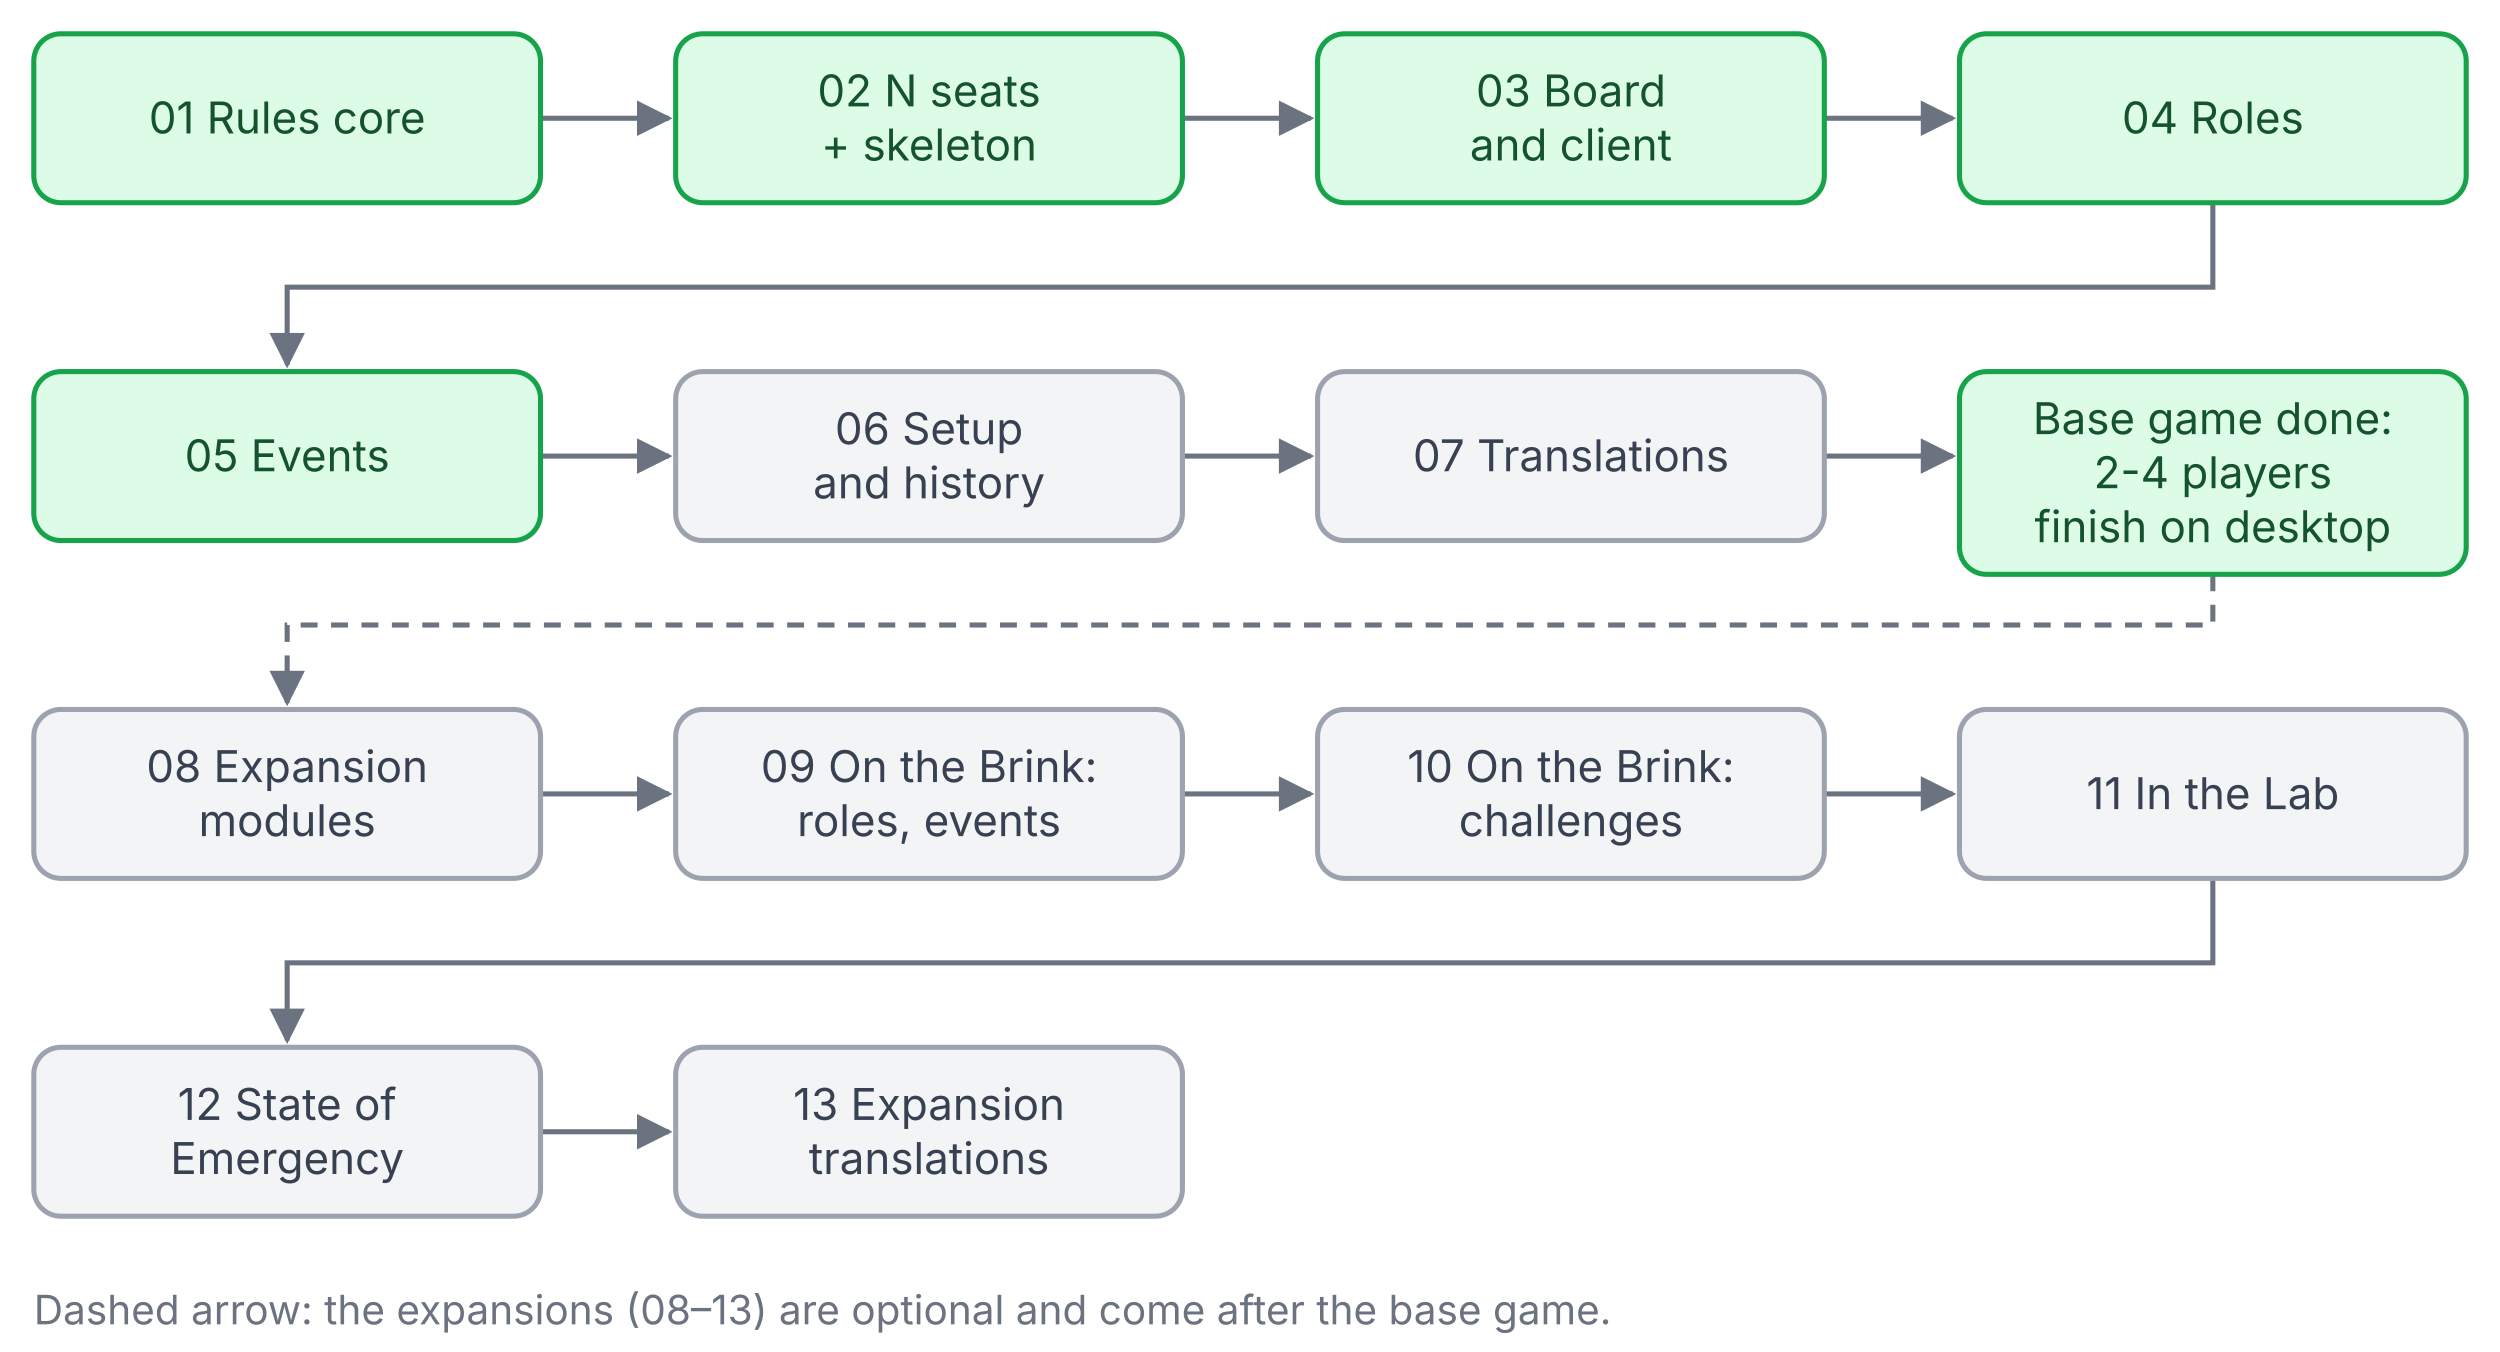
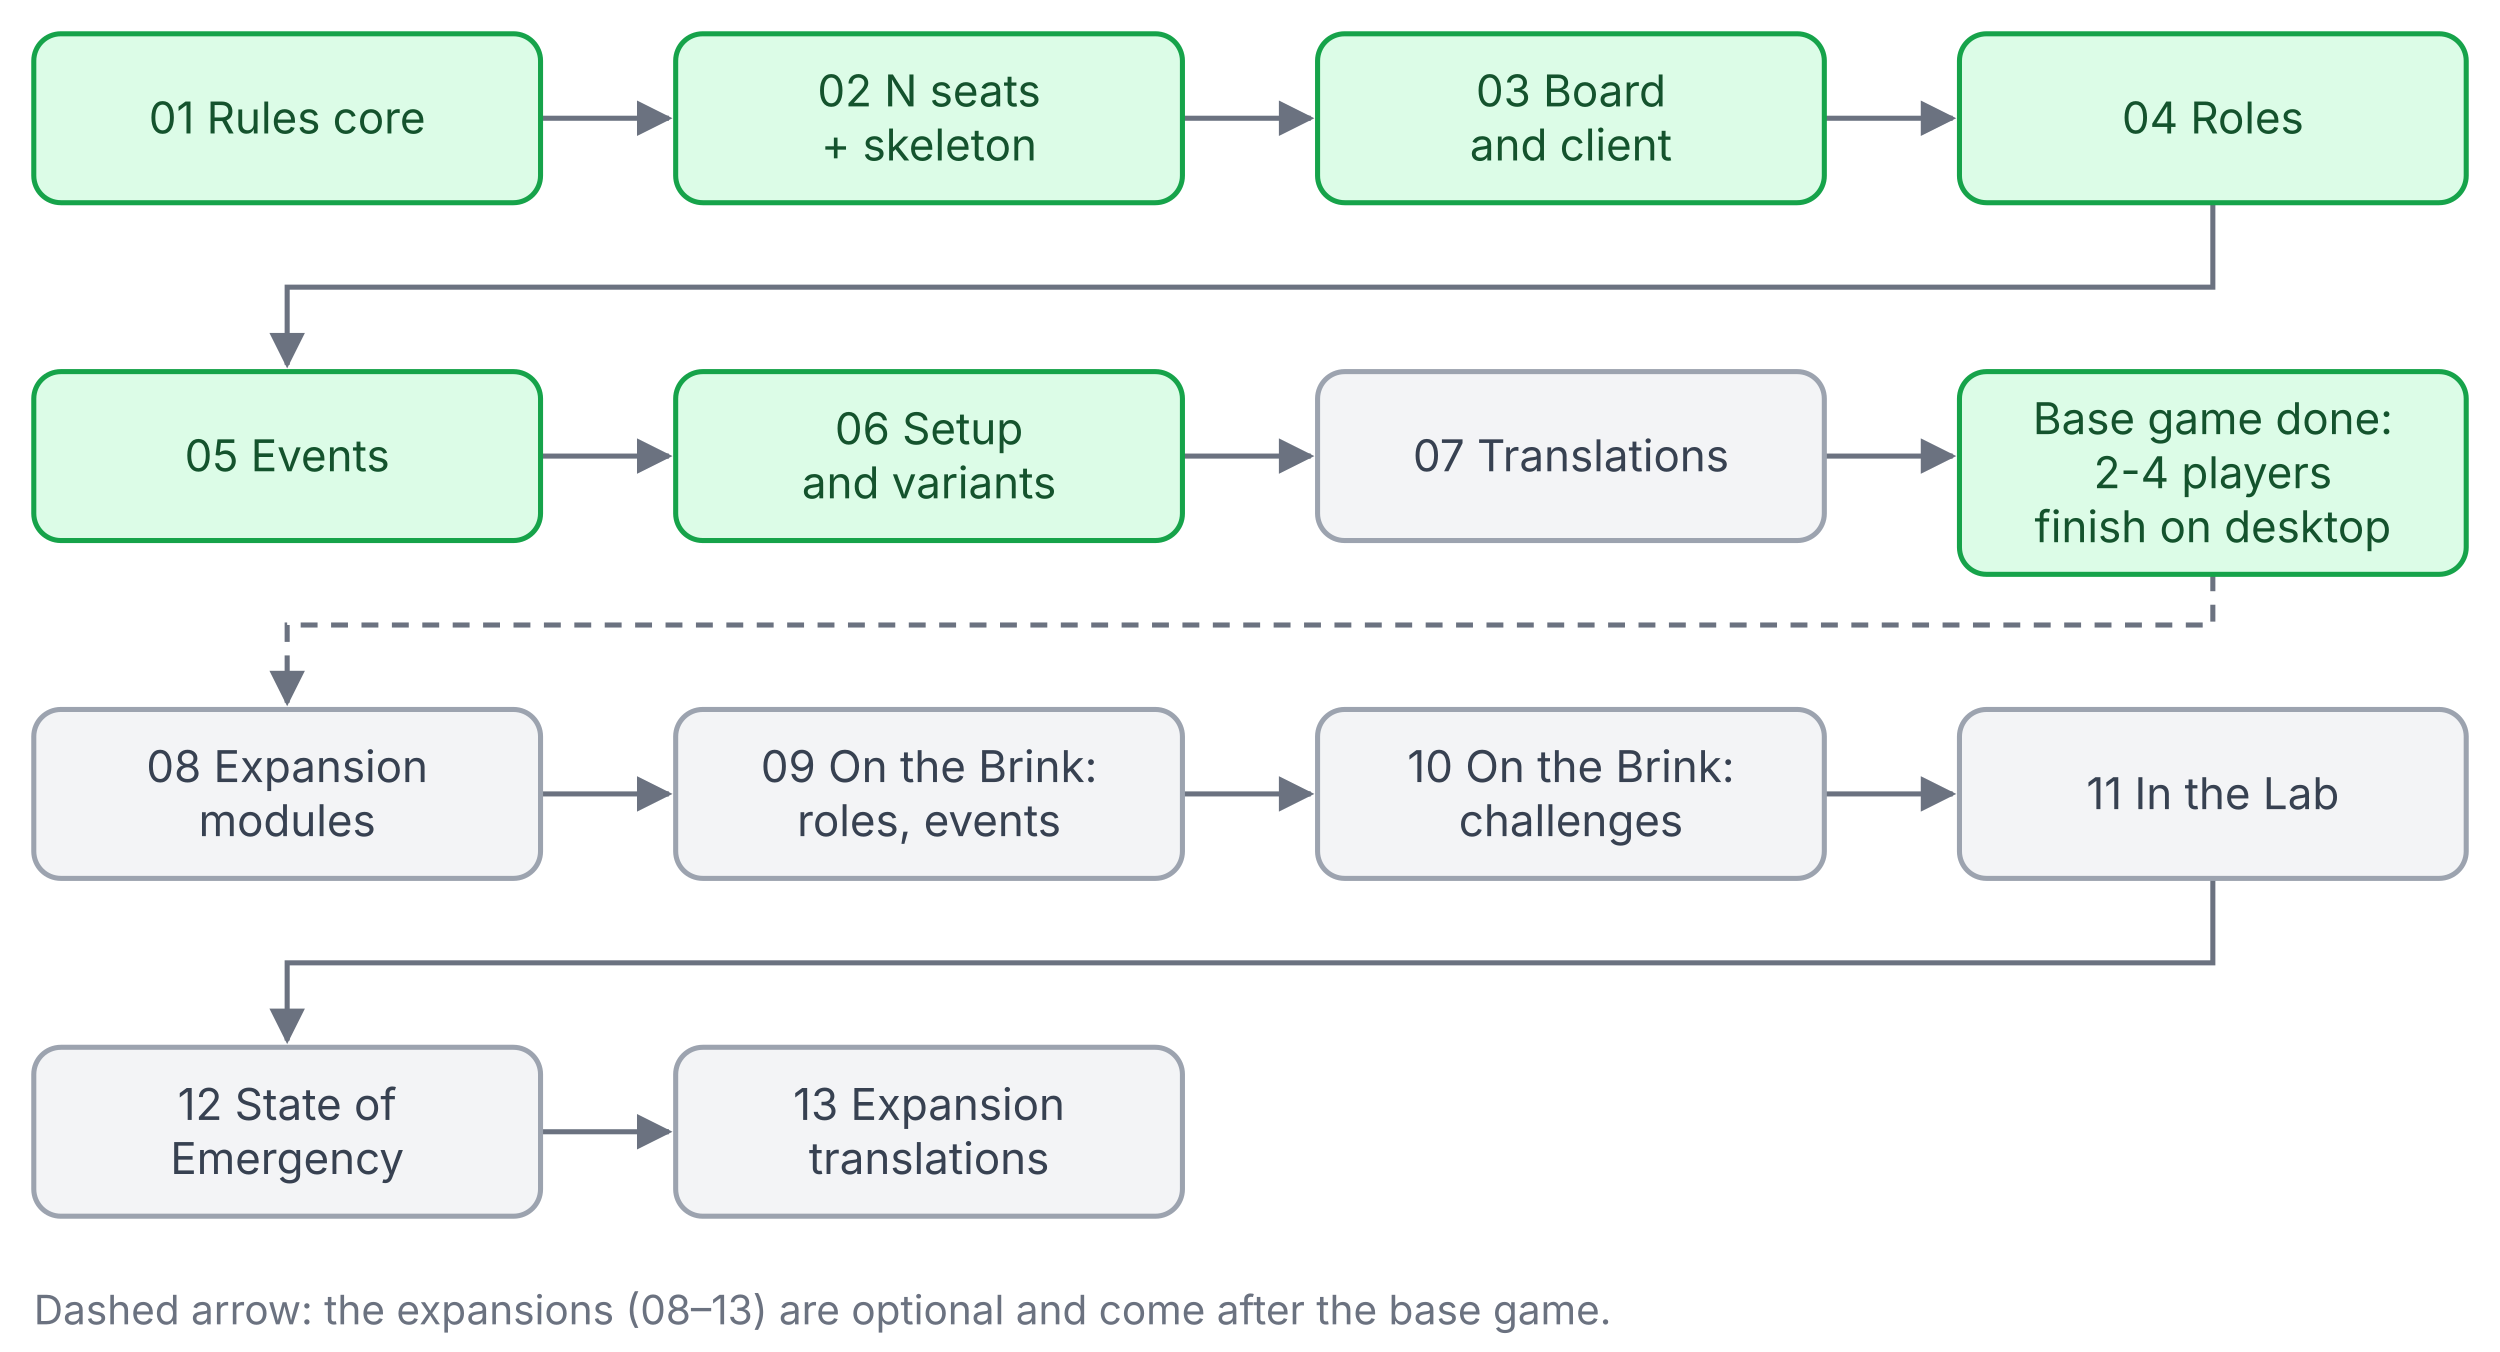
<svg xmlns="http://www.w3.org/2000/svg" viewBox="0 0 740 400" width="740" height="400" font-family="system-ui,-apple-system,Segoe UI,sans-serif" font-size="13" role="img" aria-label="Pandemic phases 01 to 07 make the base game; 08 to 13 are the optional expansions">
  <defs>
    <marker id="a" viewBox="0 0 10 10" refX="9" refY="5" markerWidth="7" markerHeight="7" orient="auto">
      <path d="M0 0L10 5L0 10z" fill="#6b7280" />
    </marker>
  </defs>
  <path d="M160 35H198" fill="none" stroke="#6b7280" stroke-width="1.5" marker-end="url(#a)" />
  <path d="M350 35H388" fill="none" stroke="#6b7280" stroke-width="1.5" marker-end="url(#a)" />
  <path d="M540 35H578" fill="none" stroke="#6b7280" stroke-width="1.5" marker-end="url(#a)" />
  <path d="M160 135H198" fill="none" stroke="#6b7280" stroke-width="1.5" marker-end="url(#a)" />
  <path d="M350 135H388" fill="none" stroke="#6b7280" stroke-width="1.5" marker-end="url(#a)" />
  <path d="M540 135H578" fill="none" stroke="#6b7280" stroke-width="1.5" marker-end="url(#a)" />
  <path d="M160 235H198" fill="none" stroke="#6b7280" stroke-width="1.5" marker-end="url(#a)" />
  <path d="M350 235H388" fill="none" stroke="#6b7280" stroke-width="1.5" marker-end="url(#a)" />
  <path d="M540 235H578" fill="none" stroke="#6b7280" stroke-width="1.5" marker-end="url(#a)" />
  <path d="M160 335H198" fill="none" stroke="#6b7280" stroke-width="1.5" marker-end="url(#a)" />
  <path d="M655.0 60V85H85.0V108" fill="none" stroke="#6b7280" stroke-width="1.5" marker-end="url(#a)" />
  <path d="M655.0 170V185H85.0V208" fill="none" stroke="#6b7280" stroke-width="1.5" stroke-dasharray="5 4" marker-end="url(#a)" />
  <path d="M655.0 260V285H85.0V308" fill="none" stroke="#6b7280" stroke-width="1.5" marker-end="url(#a)" />
  <rect x="10" y="10" width="150" height="50" rx="8" fill="#dcfce7" stroke="#16a34a" stroke-width="1.5" />
  <text x="85.0" y="39.5" text-anchor="middle" fill="#14532d">01 Rules core</text>
  <rect x="200" y="10" width="150" height="50" rx="8" fill="#dcfce7" stroke="#16a34a" stroke-width="1.5" />
  <text x="275.0" y="31.5" text-anchor="middle" fill="#14532d">02 N seats</text>
  <text x="275.0" y="47.5" text-anchor="middle" fill="#14532d">+ skeleton</text>
  <rect x="390" y="10" width="150" height="50" rx="8" fill="#dcfce7" stroke="#16a34a" stroke-width="1.5" />
  <text x="465.0" y="31.5" text-anchor="middle" fill="#14532d">03 Board</text>
  <text x="465.0" y="47.5" text-anchor="middle" fill="#14532d">and client</text>
  <rect x="580" y="10" width="150" height="50" rx="8" fill="#dcfce7" stroke="#16a34a" stroke-width="1.5" />
  <text x="655.0" y="39.5" text-anchor="middle" fill="#14532d">04 Roles</text>
  <rect x="10" y="110" width="150" height="50" rx="8" fill="#dcfce7" stroke="#16a34a" stroke-width="1.5" />
  <text x="85.0" y="139.5" text-anchor="middle" fill="#14532d">05 Events</text>
-   <rect x="200" y="110" width="150" height="50" rx="8" fill="#f3f4f6" stroke="#9ca3af" stroke-width="1.5" />
-   <text x="275.0" y="131.5" text-anchor="middle" fill="#374151">06 Setup</text>
-   <text x="275.0" y="147.5" text-anchor="middle" fill="#374151">and history</text>
+   <rect x="200" y="110" width="150" height="50" rx="8" fill="#dcfce7" stroke="#16a34a" stroke-width="1.5" />
+   <text x="275.0" y="131.5" text-anchor="middle" fill="#14532d">06 Setup</text>
+   <text x="275.0" y="147.5" text-anchor="middle" fill="#14532d">and variants</text>
  <rect x="390" y="110" width="150" height="50" rx="8" fill="#f3f4f6" stroke="#9ca3af" stroke-width="1.5" />
  <text x="465.0" y="139.5" text-anchor="middle" fill="#374151">07 Translations</text>
  <rect x="580" y="110" width="150" height="60" rx="8" fill="#dcfce7" stroke="#16a34a" stroke-width="1.5" />
  <text x="655.0" y="128.5" text-anchor="middle" fill="#14532d">Base game done:</text>
  <text x="655.0" y="144.5" text-anchor="middle" fill="#14532d">2-4 players</text>
  <text x="655.0" y="160.5" text-anchor="middle" fill="#14532d">finish on desktop</text>
  <rect x="10" y="210" width="150" height="50" rx="8" fill="#f3f4f6" stroke="#9ca3af" stroke-width="1.5" />
  <text x="85.0" y="231.5" text-anchor="middle" fill="#374151">08 Expansion</text>
  <text x="85.0" y="247.5" text-anchor="middle" fill="#374151">modules</text>
  <rect x="200" y="210" width="150" height="50" rx="8" fill="#f3f4f6" stroke="#9ca3af" stroke-width="1.5" />
  <text x="275.0" y="231.5" text-anchor="middle" fill="#374151">09 On the Brink:</text>
  <text x="275.0" y="247.5" text-anchor="middle" fill="#374151">roles, events</text>
  <rect x="390" y="210" width="150" height="50" rx="8" fill="#f3f4f6" stroke="#9ca3af" stroke-width="1.5" />
  <text x="465.0" y="231.5" text-anchor="middle" fill="#374151">10 On the Brink:</text>
  <text x="465.0" y="247.5" text-anchor="middle" fill="#374151">challenges</text>
  <rect x="580" y="210" width="150" height="50" rx="8" fill="#f3f4f6" stroke="#9ca3af" stroke-width="1.5" />
  <text x="655.0" y="239.5" text-anchor="middle" fill="#374151">11 In the Lab</text>
  <rect x="10" y="310" width="150" height="50" rx="8" fill="#f3f4f6" stroke="#9ca3af" stroke-width="1.5" />
  <text x="85.0" y="331.5" text-anchor="middle" fill="#374151">12 State of</text>
  <text x="85.0" y="347.5" text-anchor="middle" fill="#374151">Emergency</text>
  <rect x="200" y="310" width="150" height="50" rx="8" fill="#f3f4f6" stroke="#9ca3af" stroke-width="1.5" />
  <text x="275.0" y="331.5" text-anchor="middle" fill="#374151">13 Expansion</text>
  <text x="275.0" y="347.5" text-anchor="middle" fill="#374151">translations</text>
  <text x="10" y="392" fill="#6b7280" font-size="12">Dashed arrow: the expansions (08–13) are optional and come after the base game.</text>
</svg>
